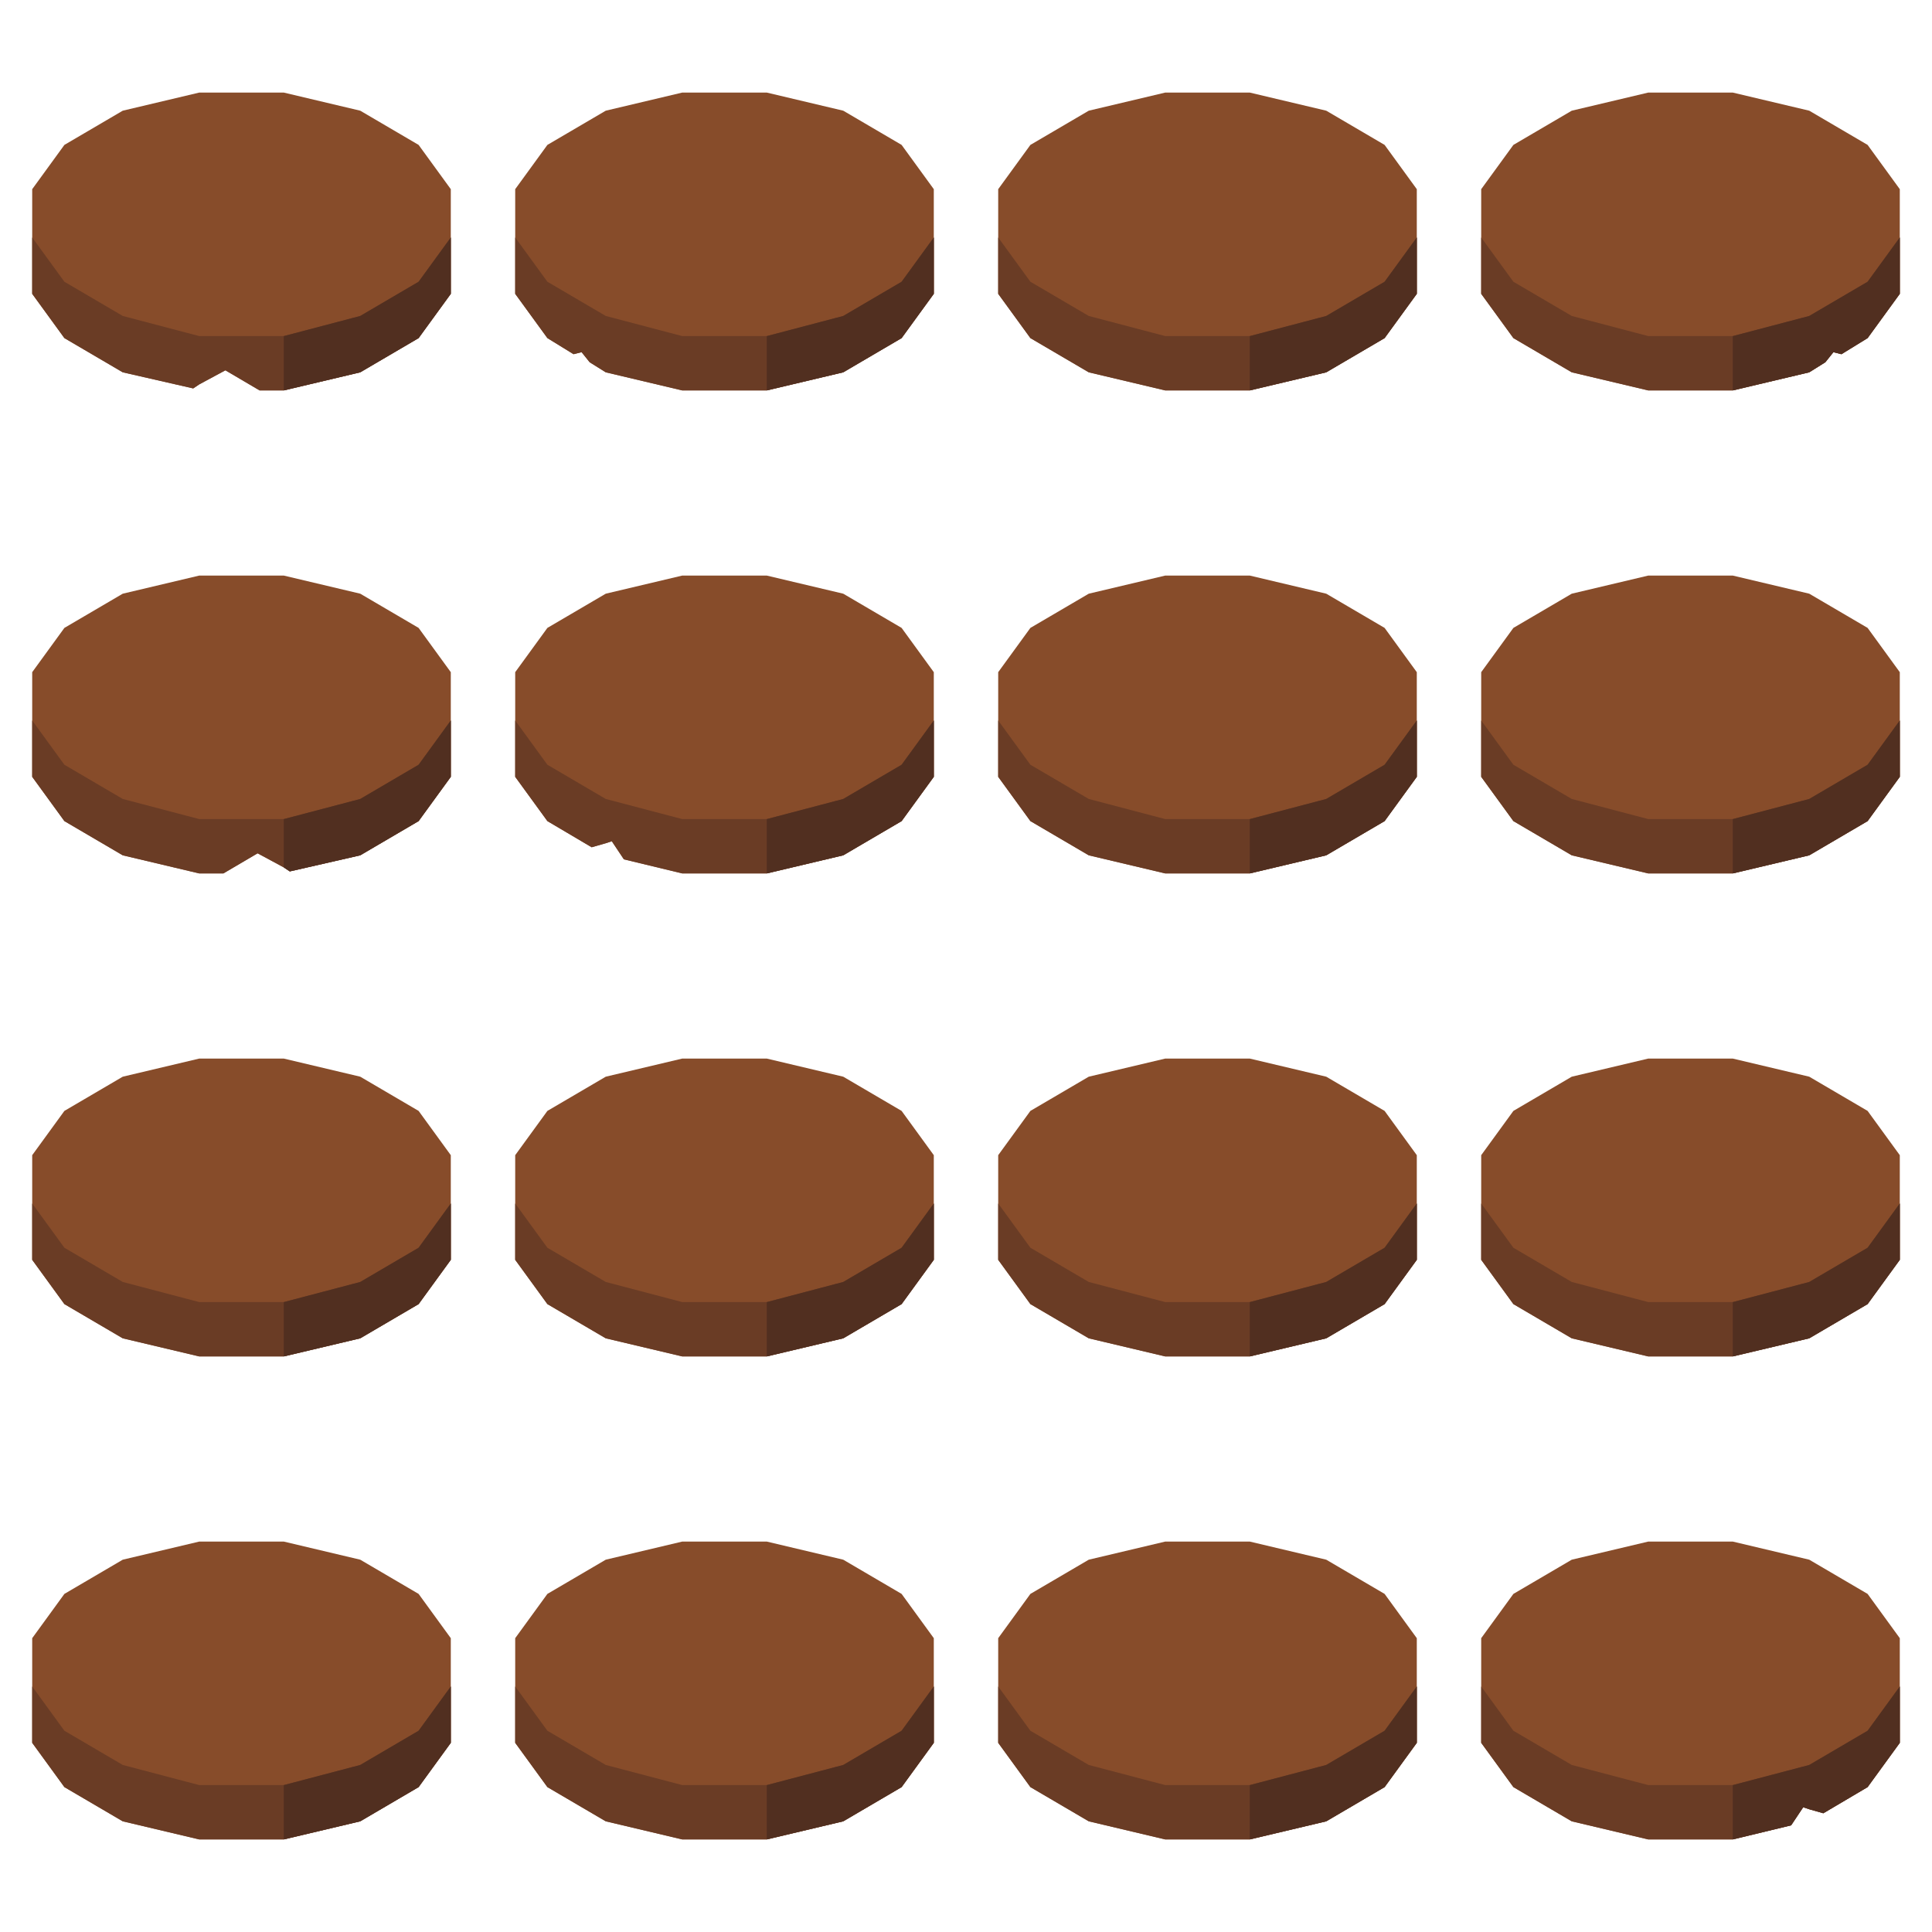
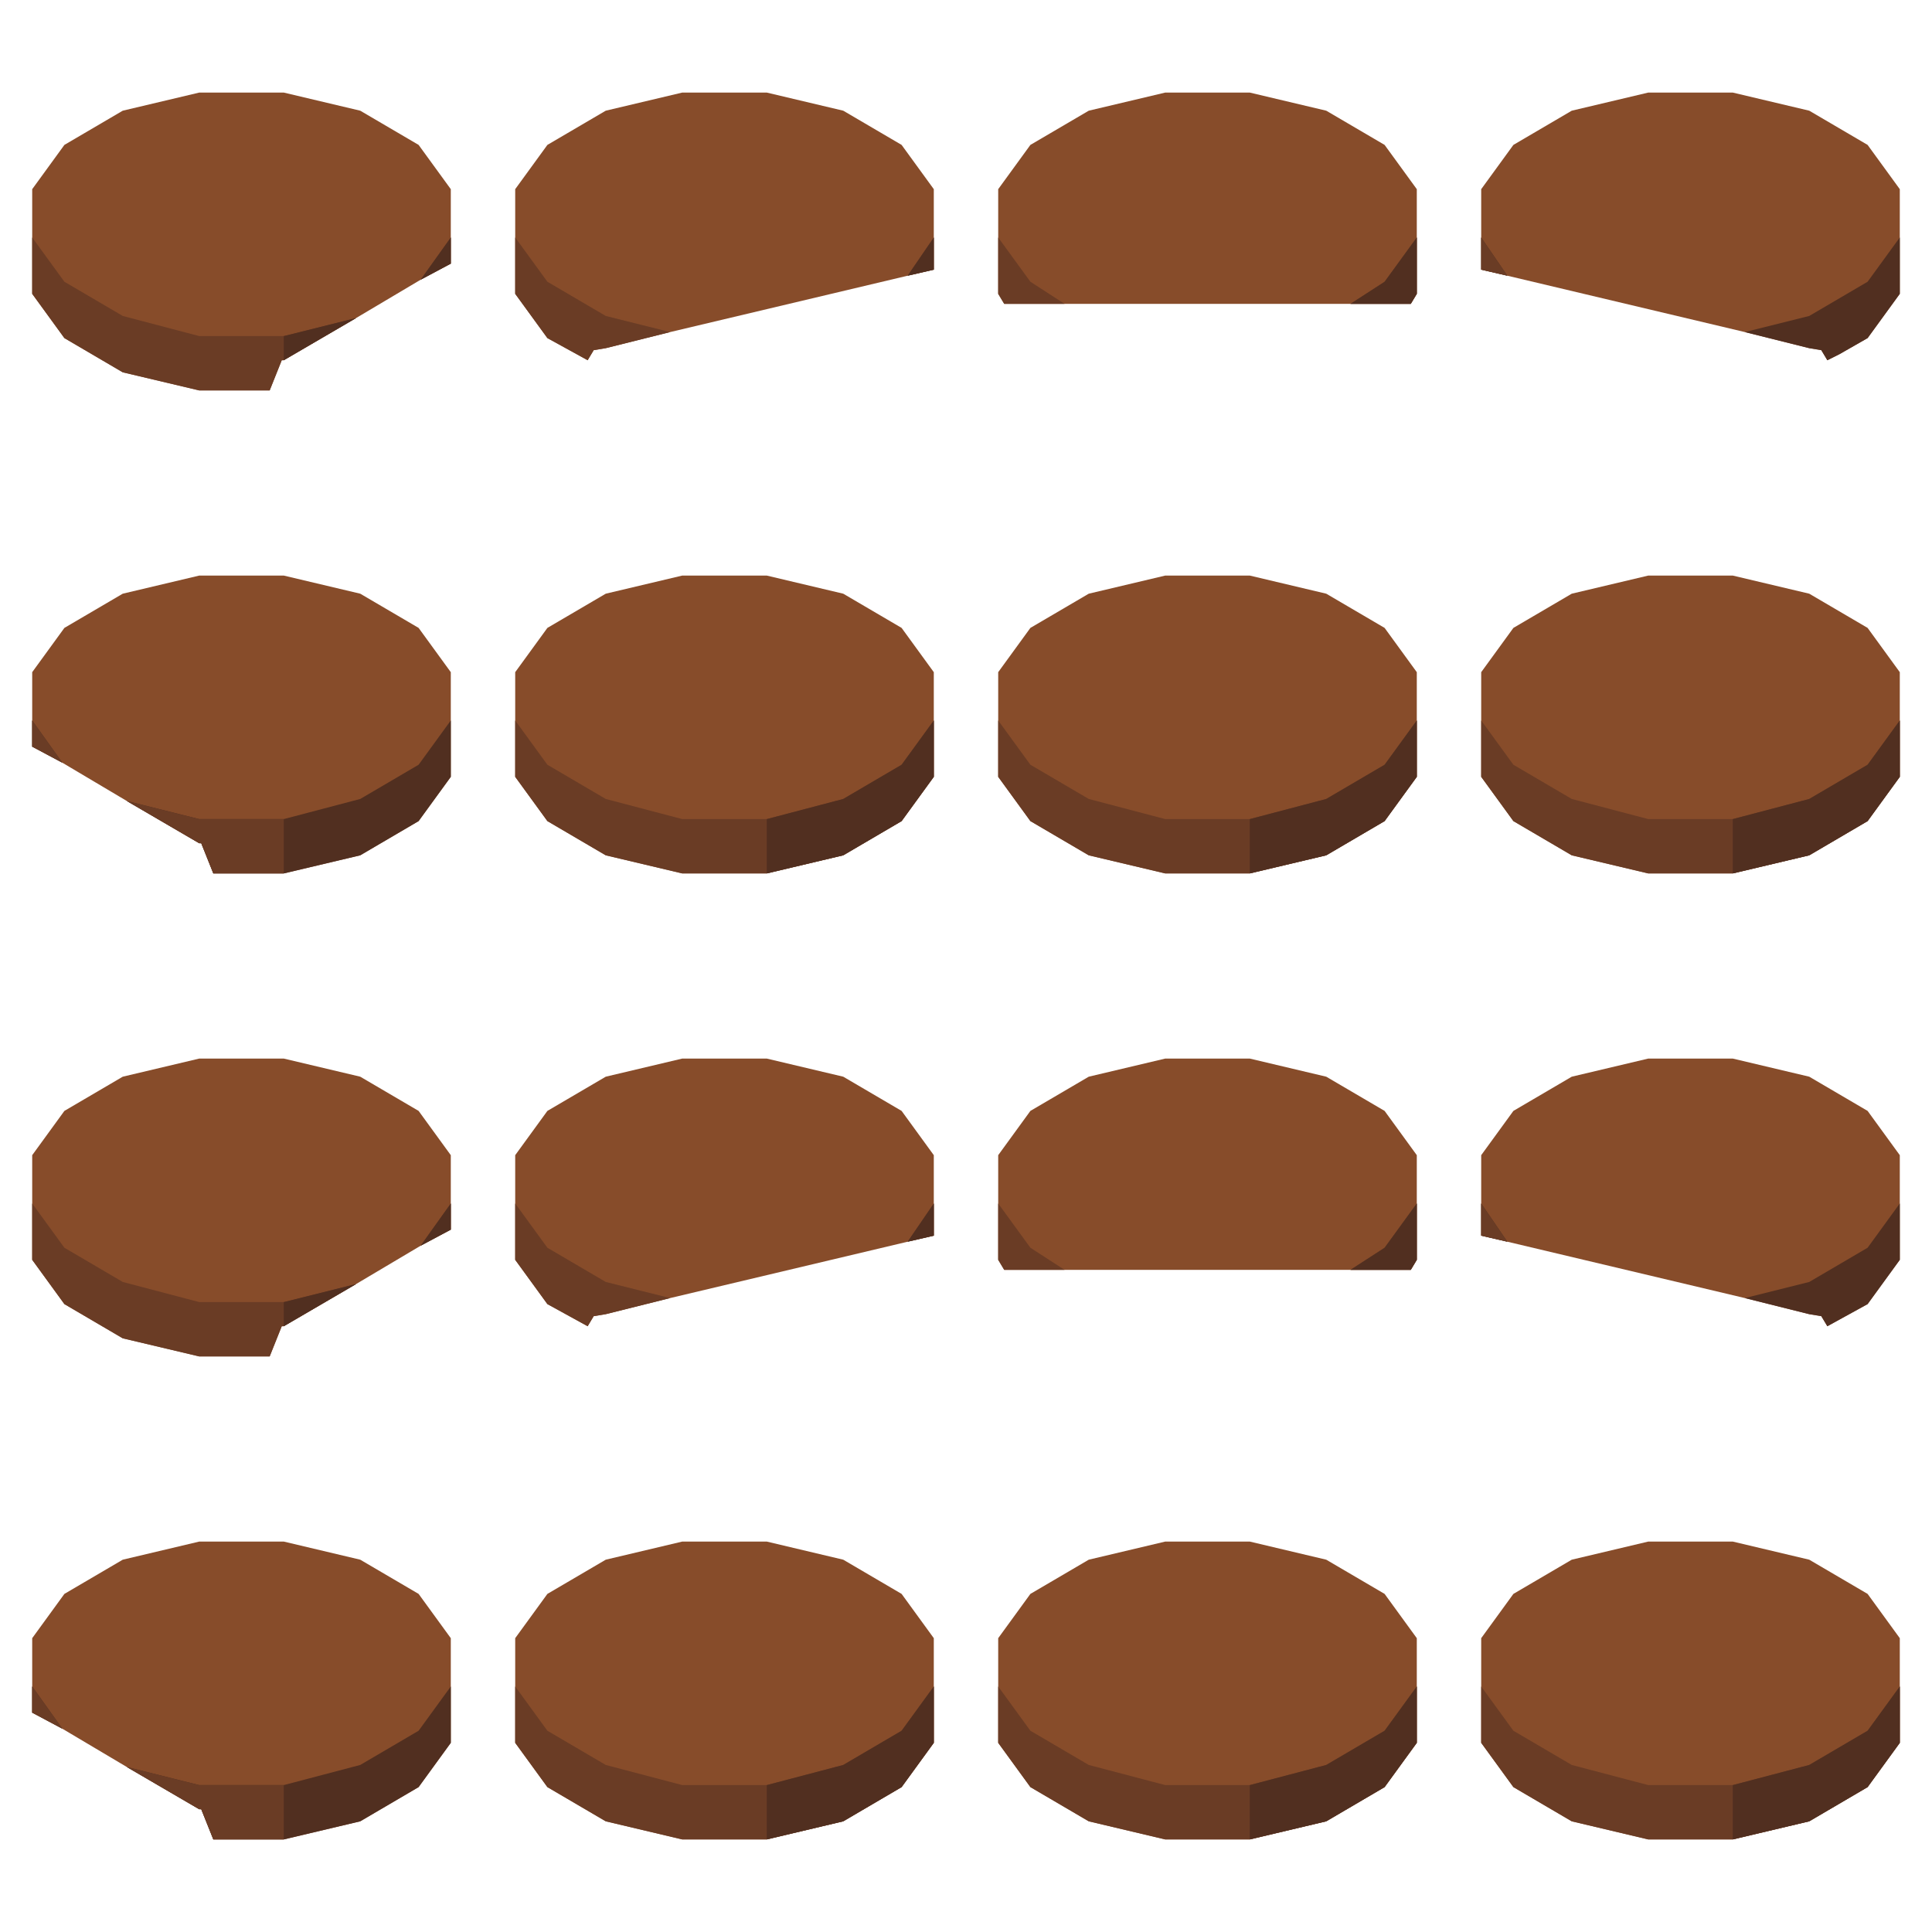
<svg xmlns="http://www.w3.org/2000/svg" width="96" height="96" viewBox="0 0 96 96">
  <svg id="enemy-claim-retaliatorCargoHauler-turret-intact-0" x="0" y="0" width="24" height="24" viewBox="0 0 24 24">
-     <path fill="#874c2a" d="M3.2,16.8L1.6,14.6L1.6,9.4L3.2,7.2L6.1,5.5L9.9,4.6L14.1,4.6L17.9,5.5L20.8,7.2L22.4,9.4L22.4,14.6L20.8,16.8L17.9,18.5L14.1,19.4L12.9,19.4L11.2,18.4L9.9,19.1L9.6,19.3L6.1,18.5Z" />
-     <path fill="#6a3c25" d="M3.2,16.8L1.6,14.6L1.6,11.8L3.2,14L6.1,15.7L9.9,16.7L14.1,16.7L17.9,15.7L20.8,14L22.4,11.8L22.4,14.6L20.8,16.8L17.9,18.5L14.1,19.4L12.9,19.4L11.2,18.4L9.9,19.1L9.6,19.3L6.1,18.5Z" />
-     <path fill="#512f20" d="M22.4,14.6L20.8,16.8L17.9,18.5L14.1,19.4L14.1,16.7L17.9,15.7L20.8,14L22.4,11.8Z" />
+     <path fill="#874c2a" d="M3.2,16.8L1.6,14.6L1.6,9.4L3.2,7.2L6.1,5.5L9.9,4.6L14.1,4.6L17.9,5.5L20.8,7.2L22.4,9.4L22.4,13.1L20.9,13.9L17.7,15.8L14.1,17.9L14,17.9L13.4,19.4L9.9,19.4L6.1,18.5Z" />
+     <path fill="#6a3c25" d="M3.2,16.8L1.6,14.6L1.6,11.8L3.2,14L6.1,15.7L9.9,16.7L14.1,16.7L17.7,15.8L14.1,17.9L14,17.9L13.4,19.4L9.9,19.4L6.1,18.5ZM20.9,13.9L22.4,11.8L22.4,13.1Z" />
+     <path fill="#512f20" d="M20.9,13.9L22.4,11.8L22.4,13.1ZM14.1,17.9L14.1,16.7L17.7,15.8Z" />
  </svg>
  <svg id="enemy-claim-retaliatorCargoHauler-turret-intact-1" x="24" y="0" width="24" height="24" viewBox="0 0 24 24">
-     <path fill="#874c2a" d="M22.4,14.6L20.8,16.8L17.9,18.5L14.1,19.4L9.9,19.4L6.1,18.5L5.3,18L4.9,17.5L4.5,17.6L3.2,16.8L1.6,14.6L1.6,9.4L3.2,7.2L6.1,5.5L9.9,4.6L14.1,4.6L17.9,5.5L20.8,7.2L22.4,9.4Z" />
-     <path fill="#6a3c25" d="M22.4,14.6L20.8,16.8L17.9,18.5L14.1,19.4L9.9,19.4L6.1,18.5L5.3,18L4.9,17.5L4.5,17.6L3.2,16.8L1.6,14.6L1.6,11.8L3.2,14L6.1,15.7L9.9,16.7L14.1,16.7L17.9,15.7L20.8,14L22.4,11.8Z" />
-     <path fill="#512f20" d="M22.4,14.6L20.8,16.8L17.9,18.5L14.1,19.4L14.1,16.7L17.9,15.7L20.8,14L22.4,11.8Z" />
+     <path fill="#874c2a" d="M22.4,13.4L21.1,13.7L9.3,16.5L6.1,17.3L5.5,17.4L5.2,17.9L3.2,16.8L1.6,14.6L1.6,9.4L3.2,7.2L6.1,5.5L9.9,4.6L14.1,4.6L17.9,5.5L20.8,7.2L22.4,9.4Z" />
+     <path fill="#6a3c25" d="M21.1,13.7L22.4,11.8L22.4,13.4ZM6.1,15.7L9.3,16.5L6.1,17.3L5.5,17.4L5.2,17.9L3.2,16.8L1.6,14.6L1.6,11.8L3.2,14Z" />
+     <path fill="#512f20" d="M21.1,13.7L22.4,11.8L22.4,13.4Z" />
  </svg>
  <svg id="enemy-claim-retaliatorCargoHauler-turret-intact-2" x="48" y="0" width="24" height="24" viewBox="0 0 24 24">
+     <path fill="#874c2a" d="M22.4,14.6L22.1,15.1L1.9,15.1L1.6,14.6L1.6,9.4L3.2,7.2L6.1,5.5L9.9,4.6L14.1,4.6L17.9,5.5L20.8,7.2L22.4,9.4Z" />
+     <path fill="#6a3c25" d="M22.4,14.6L22.1,15.1L19.1,15.1L20.8,14L22.4,11.8ZM3.2,14L4.9,15.1L1.9,15.1L1.6,14.6L1.6,11.8Z" />
+     <path fill="#512f20" d="M22.4,14.6L22.1,15.1L19.1,15.1L20.8,14L22.4,11.8Z" />
+   </svg>
+   <svg id="enemy-claim-retaliatorCargoHauler-turret-intact-3" x="72" y="0" width="24" height="24" viewBox="0 0 24 24">
+     <path fill="#874c2a" d="M22.4,14.6L20.8,16.8L19.4,17.6L18.8,17.9L18.5,17.4L17.9,17.3L14.7,16.5L2.9,13.7L1.6,13.4L1.6,9.4L3.2,7.2L6.1,5.5L9.9,4.6L14.1,4.6L17.9,5.5L20.8,7.2L22.4,9.4Z" />
+     <path fill="#512f20" d="M22.4,14.6L20.8,16.8L19.4,17.6L18.8,17.9L18.5,17.4L17.9,17.3L14.7,16.5L17.9,15.7L20.8,14L22.4,11.8ZM1.6,13.4L1.6,11.8L2.9,13.7Z" />
+     <path fill="#6a3c25" d="M1.6,13.4L1.6,11.8L2.9,13.7Z" />
+   </svg>
+   <svg id="enemy-claim-retaliatorCargoHauler-turret-intact-4" x="0" y="24" width="24" height="24" viewBox="0 0 24 24">
+     <path fill="#874c2a" d="M22.4,14.6L20.8,16.8L17.9,18.5L14.1,19.4L10.6,19.4L10,17.9L9.9,17.9L6.3,15.8L3.1,13.9L1.6,13.1L1.6,9.4L3.2,7.2L6.1,5.5L9.9,4.6L14.1,4.6L17.9,5.5L20.8,7.2L22.4,9.4Z" />
+     <path fill="#512f20" d="M22.4,14.6L20.8,16.8L17.9,18.5L14.1,19.4L10.6,19.4L10,17.9L9.9,17.9L6.3,15.8L9.9,16.7L14.1,16.7L17.9,15.7L20.8,14L22.4,11.8ZM1.6,13.1L1.6,11.8L3.1,13.9Z" />
+     <path fill="#6a3c25" d="M14.1,19.4L10.6,19.4L10,17.9L9.9,17.9L6.3,15.8L9.9,16.7L14.1,16.7ZM1.6,13.1L1.6,11.8L3.1,13.9Z" />
+   </svg>
+   <svg id="enemy-claim-retaliatorCargoHauler-turret-intact-5" x="24" y="24" width="24" height="24" viewBox="0 0 24 24">
    <path fill="#874c2a" d="M22.4,14.6L20.8,16.8L17.9,18.5L14.1,19.4L9.9,19.4L6.1,18.5L3.2,16.8L1.6,14.6L1.6,9.4L3.2,7.2L6.1,5.5L9.9,4.6L14.1,4.6L17.9,5.5L20.8,7.2L22.4,9.4Z" />
    <path fill="#6a3c25" d="M22.4,14.6L20.8,16.8L17.9,18.5L14.1,19.4L9.9,19.4L6.1,18.5L3.2,16.8L1.6,14.6L1.6,11.8L3.2,14L6.1,15.7L9.9,16.7L14.1,16.7L17.9,15.7L20.8,14L22.4,11.8Z" />
-     <path fill="#512f20" d="M22.4,14.6L20.8,16.8L17.9,18.5L14.1,19.4L14.1,16.7L17.9,15.7L20.8,14L22.4,11.8Z" />
-   </svg>
-   <svg id="enemy-claim-retaliatorCargoHauler-turret-intact-3" x="72" y="0" width="24" height="24" viewBox="0 0 24 24">
-     <path fill="#874c2a" d="M22.4,14.6L20.8,16.8L19.5,17.6L19.1,17.5L18.7,18L17.9,18.5L14.1,19.4L9.9,19.4L6.1,18.5L3.2,16.8L1.6,14.6L1.6,9.4L3.2,7.2L6.1,5.5L9.9,4.6L14.1,4.6L17.9,5.5L20.8,7.2L22.4,9.4Z" />
-     <path fill="#6a3c25" d="M22.4,14.6L20.8,16.8L19.5,17.6L19.1,17.5L18.7,18L17.9,18.5L14.1,19.4L9.9,19.4L6.1,18.5L3.2,16.8L1.6,14.6L1.6,11.8L3.2,14L6.1,15.7L9.9,16.7L14.1,16.7L17.9,15.7L20.8,14L22.4,11.8Z" />
-     <path fill="#512f20" d="M22.4,14.6L20.8,16.8L19.5,17.6L19.1,17.5L18.7,18L17.9,18.5L14.1,19.4L14.1,16.7L17.9,15.7L20.8,14L22.4,11.8Z" />
-   </svg>
-   <svg id="enemy-claim-retaliatorCargoHauler-turret-intact-4" x="0" y="24" width="24" height="24" viewBox="0 0 24 24">
-     <path fill="#874c2a" d="M22.4,14.6L20.8,16.8L17.9,18.5L14.4,19.3L14.1,19.1L12.8,18.4L11.1,19.4L9.9,19.4L6.1,18.5L3.2,16.8L1.6,14.6L1.6,9.4L3.2,7.2L6.1,5.5L9.9,4.6L14.1,4.6L17.9,5.5L20.8,7.2L22.4,9.4Z" />
-     <path fill="#6a3c25" d="M22.4,14.6L20.8,16.8L17.9,18.5L14.4,19.3L14.1,19.1L12.8,18.4L11.1,19.4L9.9,19.4L6.1,18.5L3.2,16.8L1.6,14.6L1.6,11.8L3.2,14L6.1,15.7L9.9,16.7L14.1,16.7L17.9,15.7L20.8,14L22.4,11.8Z" />
-     <path fill="#512f20" d="M22.4,14.6L20.8,16.8L17.9,18.5L14.4,19.3L14.1,19.1L14.1,16.7L17.9,15.7L20.8,14L22.4,11.8Z" />
-   </svg>
-   <svg id="enemy-claim-retaliatorCargoHauler-turret-intact-5" x="24" y="24" width="24" height="24" viewBox="0 0 24 24">
-     <path fill="#874c2a" d="M22.4,14.6L20.8,16.8L17.9,18.5L14.1,19.4L9.9,19.4L7,18.7L6.4,17.8L6.1,17.9L5.4,18.1L3.2,16.8L1.6,14.6L1.6,9.4L3.2,7.2L6.1,5.5L9.9,4.6L14.1,4.6L17.9,5.5L20.8,7.2L22.4,9.4Z" />
-     <path fill="#6a3c25" d="M22.4,14.6L20.8,16.8L17.9,18.5L14.1,19.4L9.9,19.4L7,18.7L6.4,17.8L6.1,17.9L5.4,18.1L3.2,16.8L1.6,14.6L1.6,11.8L3.2,14L6.1,15.7L9.9,16.7L14.1,16.7L17.9,15.7L20.8,14L22.4,11.8Z" />
    <path fill="#512f20" d="M22.4,14.6L20.8,16.8L17.9,18.5L14.1,19.4L14.1,16.7L17.9,15.7L20.8,14L22.4,11.8Z" />
  </svg>
  <svg id="enemy-claim-retaliatorCargoHauler-turret-intact-6" x="48" y="24" width="24" height="24" viewBox="0 0 24 24">
    <path fill="#874c2a" d="M22.4,14.6L20.8,16.8L17.9,18.5L14.1,19.4L9.9,19.4L6.1,18.5L3.2,16.8L1.6,14.6L1.6,9.4L3.2,7.2L6.1,5.5L9.9,4.6L14.1,4.6L17.9,5.5L20.8,7.2L22.4,9.4Z" />
    <path fill="#6a3c25" d="M22.4,14.6L20.8,16.8L17.9,18.5L14.1,19.4L9.9,19.4L6.1,18.5L3.2,16.8L1.6,14.6L1.6,11.8L3.2,14L6.1,15.7L9.9,16.7L14.1,16.7L17.9,15.7L20.8,14L22.4,11.8Z" />
    <path fill="#512f20" d="M22.4,14.6L20.8,16.8L17.9,18.5L14.1,19.4L14.1,16.7L17.9,15.7L20.8,14L22.4,11.8Z" />
  </svg>
  <svg id="enemy-claim-retaliatorCargoHauler-turret-intact-7" x="72" y="24" width="24" height="24" viewBox="0 0 24 24">
    <path fill="#874c2a" d="M22.4,14.6L20.8,16.8L17.9,18.5L14.1,19.4L9.9,19.4L6.1,18.5L3.2,16.8L1.6,14.6L1.6,9.4L3.2,7.2L6.1,5.5L9.9,4.6L14.1,4.6L17.9,5.5L20.8,7.2L22.4,9.4Z" />
    <path fill="#6a3c25" d="M22.4,14.6L20.8,16.8L17.9,18.5L14.1,19.4L9.9,19.4L6.1,18.5L3.2,16.8L1.6,14.6L1.6,11.8L3.2,14L6.1,15.7L9.9,16.7L14.1,16.7L17.9,15.7L20.8,14L22.4,11.8Z" />
    <path fill="#512f20" d="M22.4,14.6L20.8,16.8L17.9,18.5L14.1,19.4L14.1,16.7L17.9,15.7L20.8,14L22.4,11.8Z" />
  </svg>
  <svg id="enemy-claim-retaliatorCargoHauler-turret-intact-8" x="0" y="48" width="24" height="24" viewBox="0 0 24 24">
-     <path fill="#874c2a" d="M22.4,14.6L20.8,16.8L17.9,18.5L14.1,19.4L9.9,19.4L6.1,18.5L3.2,16.8L1.6,14.6L1.6,9.4L3.2,7.2L6.1,5.5L9.9,4.6L14.1,4.6L17.9,5.5L20.8,7.2L22.4,9.4Z" />
-     <path fill="#6a3c25" d="M22.4,14.6L20.8,16.8L17.9,18.5L14.1,19.4L9.9,19.4L6.1,18.5L3.2,16.8L1.6,14.6L1.6,11.8L3.2,14L6.1,15.7L9.9,16.7L14.1,16.7L17.9,15.7L20.8,14L22.4,11.8Z" />
-     <path fill="#512f20" d="M22.4,14.6L20.8,16.8L17.9,18.5L14.1,19.4L14.1,16.7L17.9,15.7L20.8,14L22.4,11.8Z" />
+     <path fill="#874c2a" d="M22.4,13.1L20.9,13.9L17.7,15.8L14.1,17.9L14,17.9L13.4,19.4L9.9,19.4L6.1,18.5L3.2,16.8L1.6,14.6L1.6,9.4L3.2,7.2L6.1,5.5L9.9,4.6L14.1,4.6L17.9,5.5L20.8,7.2L22.4,9.4Z" />
+     <path fill="#6a3c25" d="M20.9,13.9L22.4,11.8L22.4,13.1ZM14.1,16.7L17.7,15.8L14.1,17.9L14,17.9L13.4,19.4L9.9,19.4L6.1,18.5L3.2,16.8L1.6,14.6L1.6,11.8L3.2,14L6.1,15.7L9.9,16.7Z" />
+     <path fill="#512f20" d="M20.9,13.9L22.4,11.8L22.4,13.1ZM14.1,17.9L14.1,16.7L17.7,15.8Z" />
  </svg>
  <svg id="enemy-claim-retaliatorCargoHauler-turret-intact-9" x="24" y="48" width="24" height="24" viewBox="0 0 24 24">
-     <path fill="#874c2a" d="M22.4,14.6L20.8,16.8L17.9,18.5L14.1,19.4L9.9,19.4L6.1,18.5L3.2,16.8L1.6,14.6L1.6,9.4L3.2,7.2L6.1,5.5L9.9,4.6L14.1,4.6L17.9,5.5L20.8,7.2L22.4,9.4Z" />
-     <path fill="#6a3c25" d="M22.4,14.6L20.8,16.8L17.9,18.5L14.1,19.4L9.9,19.4L6.1,18.5L3.2,16.8L1.6,14.6L1.6,11.8L3.2,14L6.1,15.7L9.9,16.7L14.1,16.7L17.9,15.7L20.8,14L22.4,11.8Z" />
-     <path fill="#512f20" d="M22.4,14.6L20.8,16.8L17.9,18.5L14.1,19.4L14.1,16.7L17.9,15.7L20.8,14L22.4,11.8Z" />
+     <path fill="#874c2a" d="M22.4,13.4L21.1,13.7L9.3,16.5L6.1,17.3L5.5,17.4L5.2,17.9L3.2,16.8L1.6,14.6L1.6,9.4L3.2,7.2L6.1,5.5L9.9,4.6L14.1,4.6L17.9,5.5L20.8,7.2L22.4,9.4Z" />
+     <path fill="#6a3c25" d="M21.1,13.7L22.4,11.8L22.4,13.4ZM6.1,15.7L9.3,16.5L6.1,17.3L5.5,17.4L5.2,17.9L3.2,16.8L1.6,14.6L1.6,11.8L3.2,14Z" />
+     <path fill="#512f20" d="M21.1,13.7L22.4,11.8L22.4,13.4Z" />
  </svg>
  <svg id="enemy-claim-retaliatorCargoHauler-turret-intact-10" x="48" y="48" width="24" height="24" viewBox="0 0 24 24">
-     <path fill="#874c2a" d="M22.4,14.6L20.8,16.8L17.9,18.5L14.1,19.4L9.9,19.4L6.1,18.5L3.2,16.8L1.6,14.6L1.6,9.4L3.2,7.2L6.1,5.5L9.9,4.6L14.1,4.6L17.9,5.5L20.8,7.2L22.4,9.4Z" />
-     <path fill="#6a3c25" d="M22.4,14.6L20.8,16.8L17.9,18.5L14.1,19.4L9.9,19.4L6.1,18.5L3.2,16.8L1.6,14.6L1.6,11.8L3.2,14L6.1,15.7L9.9,16.7L14.1,16.7L17.9,15.7L20.8,14L22.4,11.8Z" />
-     <path fill="#512f20" d="M22.4,14.6L20.8,16.8L17.9,18.5L14.1,19.4L14.1,16.7L17.9,15.7L20.8,14L22.4,11.8Z" />
+     <path fill="#874c2a" d="M22.4,14.6L22.1,15.1L1.9,15.1L1.6,14.6L1.6,9.4L3.2,7.2L6.1,5.5L9.9,4.6L14.1,4.6L17.9,5.5L20.8,7.2L22.4,9.4Z" />
+     <path fill="#6a3c25" d="M22.4,14.6L22.1,15.1L19.1,15.1L20.8,14L22.4,11.8ZM3.2,14L4.9,15.1L1.9,15.1L1.6,14.6L1.6,11.8Z" />
+     <path fill="#512f20" d="M22.4,14.6L22.1,15.1L19.1,15.1L20.8,14L22.4,11.8Z" />
  </svg>
  <svg id="enemy-claim-retaliatorCargoHauler-turret-intact-11" x="72" y="48" width="24" height="24" viewBox="0 0 24 24">
-     <path fill="#874c2a" d="M20.8,16.8L17.9,18.5L14.1,19.4L9.9,19.4L6.1,18.5L3.2,16.8L1.6,14.6L1.6,9.4L3.2,7.2L6.1,5.5L9.9,4.6L14.1,4.6L17.9,5.5L20.8,7.2L22.4,9.4L22.4,14.6Z" />
-     <path fill="#6a3c25" d="M20.8,16.8L17.9,18.5L14.1,19.4L9.9,19.4L6.1,18.5L3.2,16.8L1.6,14.6L1.6,11.8L3.2,14L6.1,15.7L9.9,16.7L14.1,16.7L17.9,15.7L20.8,14L22.4,11.8L22.4,14.6Z" />
-     <path fill="#512f20" d="M20.8,16.8L17.9,18.5L14.1,19.4L14.1,16.7L17.9,15.7L20.8,14L22.4,11.8L22.4,14.6Z" />
+     <path fill="#874c2a" d="M18.5,17.4L17.9,17.3L14.7,16.5L2.9,13.7L1.6,13.4L1.6,9.4L3.2,7.2L6.1,5.5L9.9,4.6L14.1,4.6L17.9,5.5L20.8,7.2L22.4,9.4L22.4,14.6L20.8,16.8L18.8,17.9Z" />
+     <path fill="#512f20" d="M17.9,15.7L20.8,14L22.4,11.8L22.4,14.6L20.8,16.8L18.8,17.9L18.5,17.4L17.9,17.3L14.7,16.5ZM1.6,13.4L1.6,11.8L2.9,13.7Z" />
+     <path fill="#6a3c25" d="M1.6,13.4L1.6,11.8L2.9,13.7Z" />
  </svg>
  <svg id="enemy-claim-retaliatorCargoHauler-turret-intact-12" x="0" y="72" width="24" height="24" viewBox="0 0 24 24">
-     <path fill="#874c2a" d="M17.9,18.5L14.1,19.4L9.9,19.4L6.1,18.5L3.2,16.8L1.6,14.6L1.6,9.4L3.2,7.2L6.1,5.5L9.9,4.6L14.1,4.6L17.9,5.5L20.8,7.2L22.4,9.4L22.4,14.6L20.8,16.8Z" />
-     <path fill="#6a3c25" d="M17.9,18.5L14.1,19.4L9.9,19.4L6.1,18.5L3.2,16.8L1.6,14.6L1.6,11.8L3.2,14L6.1,15.7L9.9,16.7L14.1,16.7L17.9,15.7L20.8,14L22.4,11.8L22.4,14.6L20.8,16.8Z" />
-     <path fill="#512f20" d="M17.9,18.5L14.1,19.4L14.1,16.7L17.9,15.7L20.8,14L22.4,11.8L22.4,14.6L20.8,16.8Z" />
+     <path fill="#874c2a" d="M17.9,18.5L14.1,19.4L10.6,19.4L10,17.9L9.9,17.9L6.3,15.8L3.1,13.9L1.6,13.1L1.6,9.4L3.2,7.2L6.1,5.5L9.9,4.6L14.1,4.6L17.9,5.5L20.8,7.2L22.4,9.4L22.4,14.6L20.8,16.8Z" />
+     <path fill="#512f20" d="M17.9,18.5L14.1,19.4L10.6,19.4L10,17.9L9.9,17.9L6.3,15.8L9.9,16.7L14.1,16.7L17.9,15.7L20.8,14L22.4,11.8L22.4,14.6L20.8,16.8ZM1.6,13.1L1.6,11.8L3.1,13.9Z" />
+     <path fill="#6a3c25" d="M9.9,16.7L14.1,16.7L14.1,19.4L10.6,19.4L10,17.9L9.9,17.9L6.3,15.8ZM1.6,13.1L1.6,11.8L3.1,13.9Z" />
  </svg>
  <svg id="enemy-claim-retaliatorCargoHauler-turret-intact-13" x="24" y="72" width="24" height="24" viewBox="0 0 24 24">
    <path fill="#874c2a" d="M14.1,19.4L9.9,19.4L6.1,18.5L3.2,16.8L1.6,14.6L1.6,9.4L3.2,7.2L6.1,5.5L9.9,4.6L14.1,4.6L17.9,5.5L20.8,7.2L22.4,9.4L22.4,14.6L20.8,16.8L17.9,18.5Z" />
    <path fill="#6a3c25" d="M14.1,19.4L9.9,19.4L6.1,18.5L3.2,16.8L1.6,14.6L1.6,11.8L3.2,14L6.1,15.7L9.9,16.7L14.1,16.7L17.9,15.7L20.8,14L22.4,11.8L22.4,14.6L20.8,16.8L17.9,18.5Z" />
    <path fill="#512f20" d="M22.4,14.6L20.8,16.8L17.9,18.5L14.1,19.4L14.1,16.7L17.9,15.7L20.8,14L22.4,11.8Z" />
  </svg>
  <svg id="enemy-claim-retaliatorCargoHauler-turret-intact-14" x="48" y="72" width="24" height="24" viewBox="0 0 24 24">
    <path fill="#874c2a" d="M9.9,19.4L6.1,18.5L3.2,16.8L1.6,14.6L1.6,9.4L3.2,7.2L6.1,5.5L9.9,4.6L14.1,4.6L17.9,5.5L20.8,7.2L22.4,9.4L22.4,14.6L20.8,16.8L17.9,18.5L14.1,19.4Z" />
    <path fill="#6a3c25" d="M9.9,19.4L6.1,18.5L3.2,16.8L1.6,14.6L1.6,11.8L3.2,14L6.1,15.7L9.9,16.7L14.1,16.7L17.9,15.7L20.8,14L22.4,11.8L22.4,14.6L20.8,16.8L17.9,18.5L14.1,19.4Z" />
    <path fill="#512f20" d="M22.4,14.6L20.8,16.8L17.9,18.5L14.1,19.4L14.1,16.7L17.9,15.7L20.8,14L22.4,11.8Z" />
  </svg>
  <svg id="enemy-claim-retaliatorCargoHauler-turret-intact-15" x="72" y="72" width="24" height="24" viewBox="0 0 24 24">
-     <path fill="#874c2a" d="M6.1,18.5L3.2,16.8L1.6,14.6L1.6,9.4L3.2,7.2L6.1,5.5L9.9,4.6L14.1,4.6L17.9,5.5L20.8,7.2L22.4,9.4L22.4,14.6L20.8,16.8L18.6,18.1L17.9,17.9L17.6,17.8L17,18.7L14.1,19.4L9.9,19.4Z" />
-     <path fill="#6a3c25" d="M6.1,18.5L3.2,16.8L1.6,14.6L1.6,11.8L3.2,14L6.1,15.7L9.9,16.7L14.1,16.7L17.9,15.7L20.8,14L22.4,11.8L22.4,14.6L20.8,16.8L18.6,18.1L17.9,17.9L17.6,17.8L17,18.7L14.1,19.4L9.9,19.4Z" />
-     <path fill="#512f20" d="M22.4,14.6L20.8,16.8L18.6,18.1L17.9,17.9L17.6,17.8L17,18.7L14.1,19.4L14.1,16.7L17.9,15.7L20.8,14L22.4,11.8Z" />
+     <path fill="#874c2a" d="M6.1,18.5L3.2,16.8L1.6,14.6L1.6,9.4L3.2,7.2L6.1,5.5L9.9,4.6L14.1,4.6L17.9,5.5L20.8,7.2L22.4,9.4L22.4,14.6L20.8,16.8L17.9,18.5L14.1,19.4L9.9,19.4Z" />
+     <path fill="#6a3c25" d="M6.1,18.5L3.2,16.8L1.6,14.6L1.6,11.8L3.2,14L6.1,15.7L9.9,16.7L14.1,16.7L17.9,15.7L20.8,14L22.4,11.8L22.4,14.6L20.8,16.8L17.9,18.5L14.1,19.4L9.9,19.4Z" />
+     <path fill="#512f20" d="M22.4,14.6L20.8,16.8L17.9,18.5L14.1,19.4L14.1,16.7L17.9,15.7L20.8,14L22.4,11.8Z" />
  </svg>
</svg>
